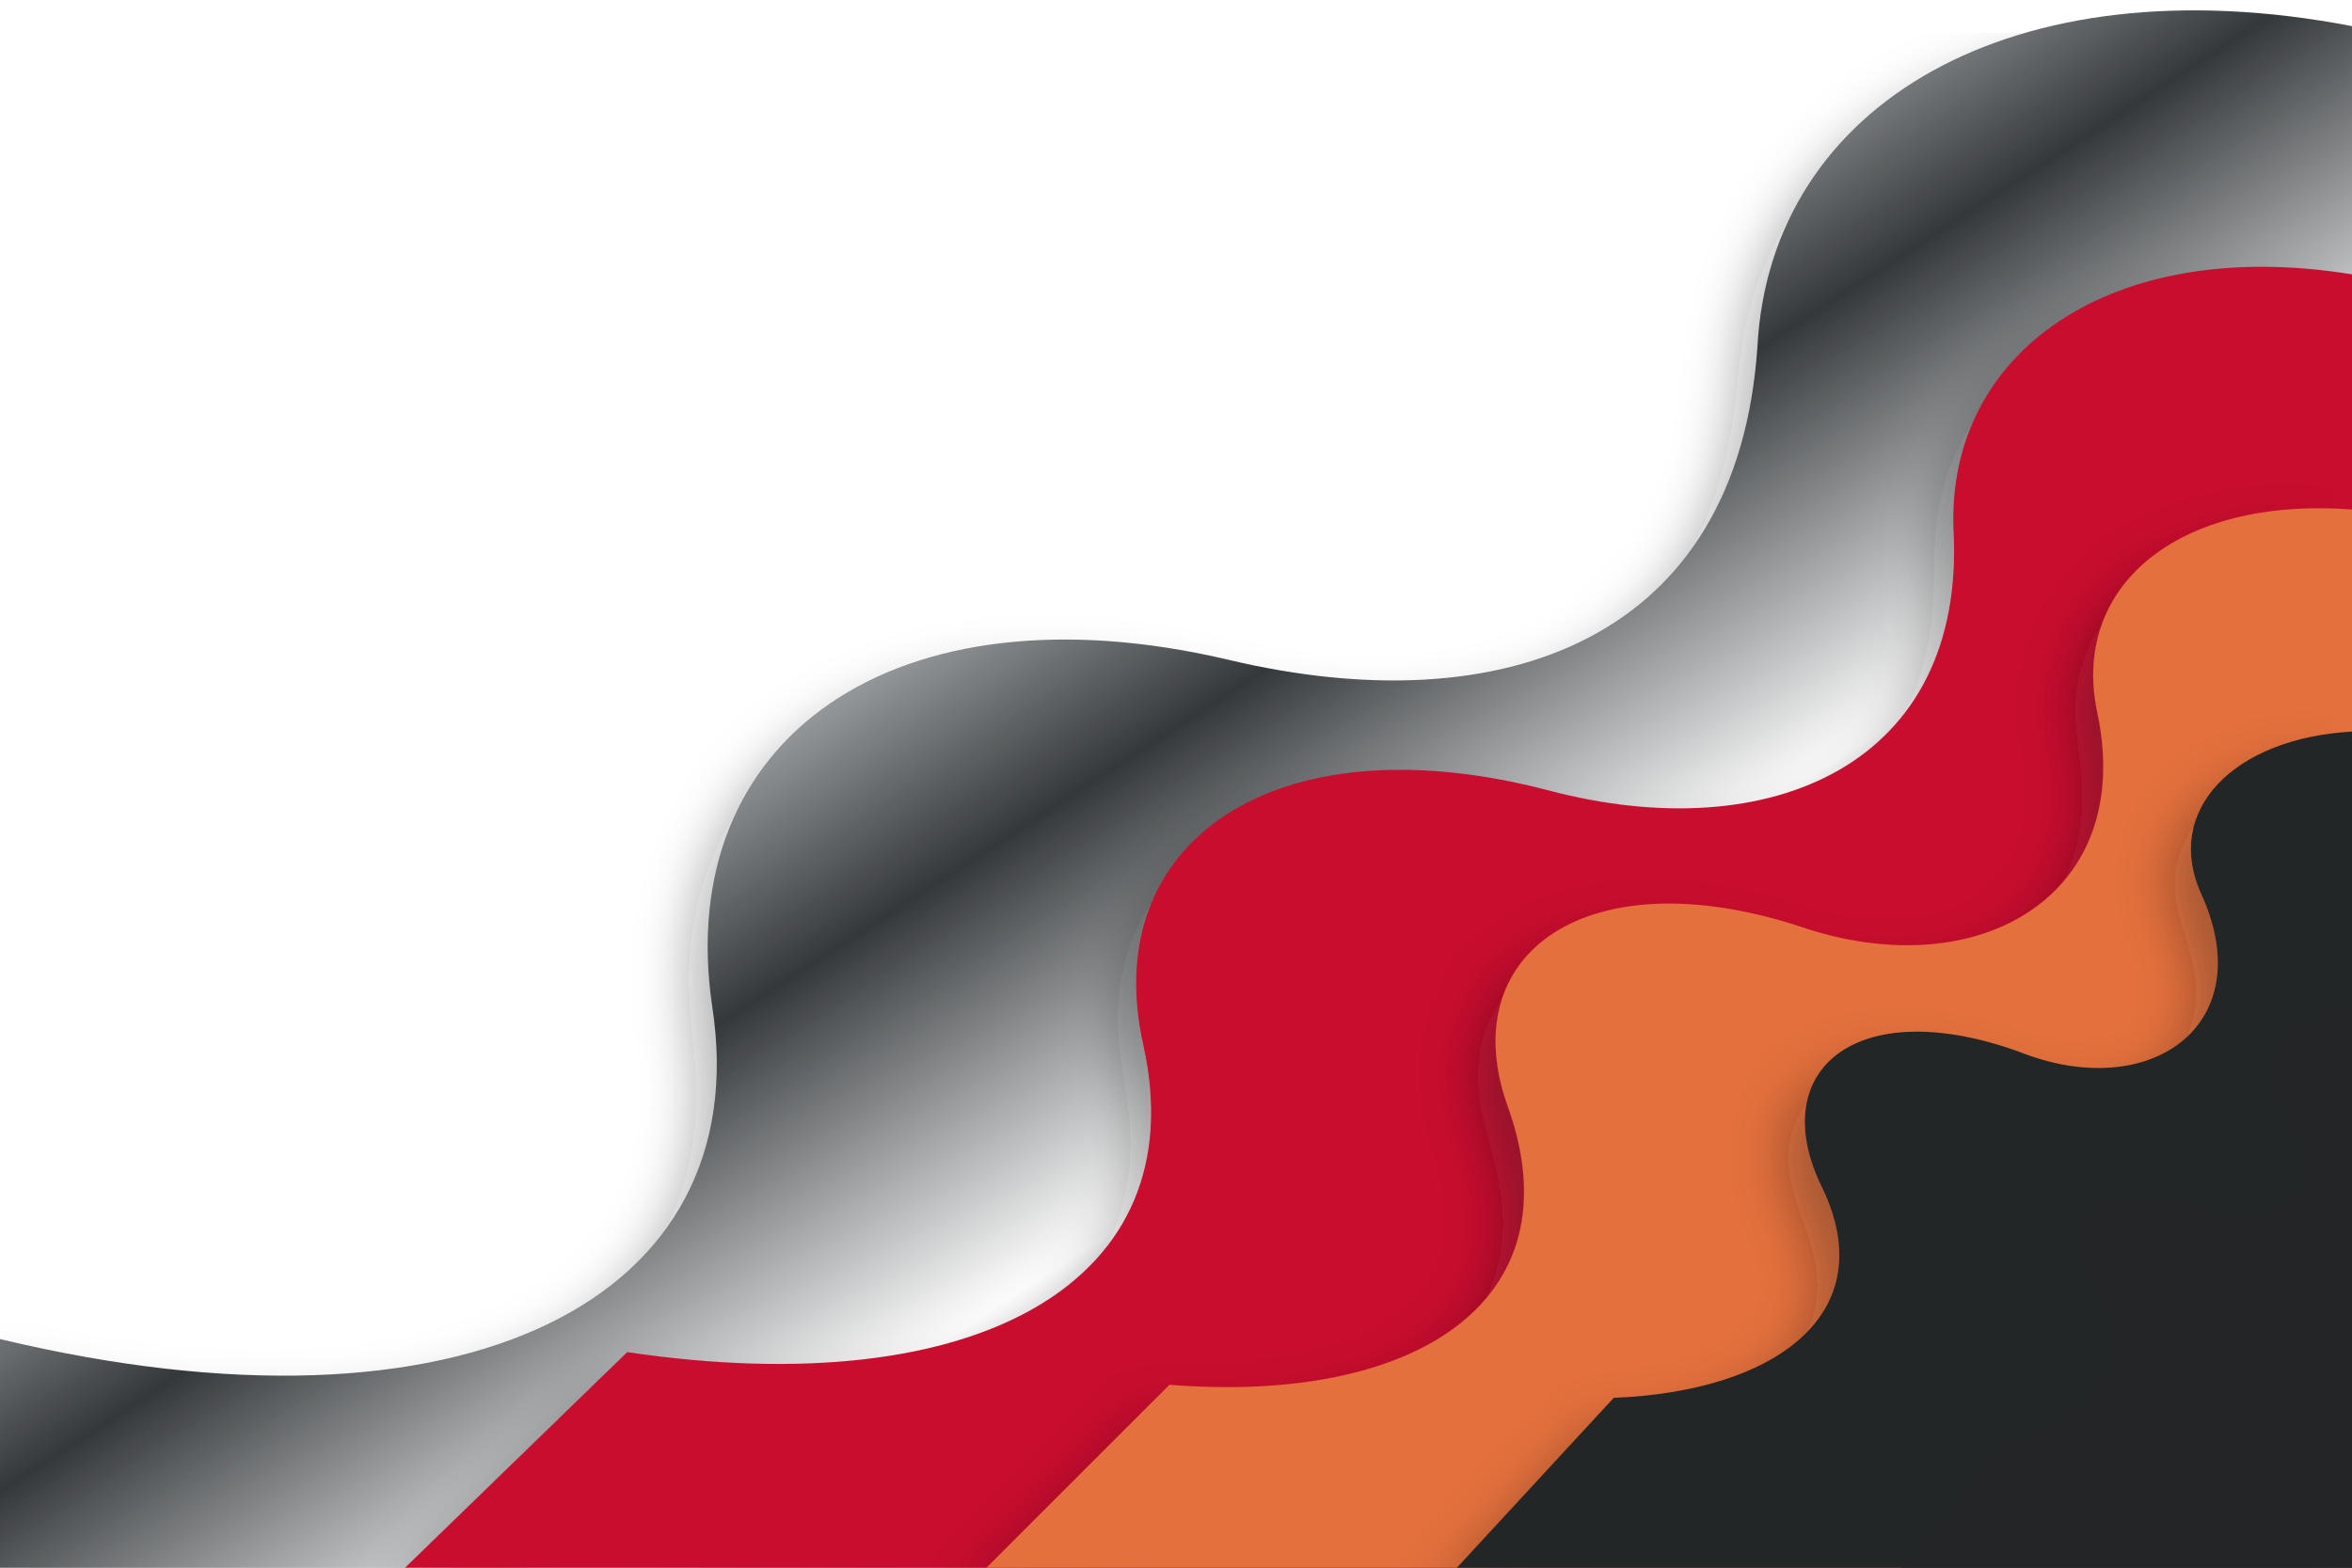
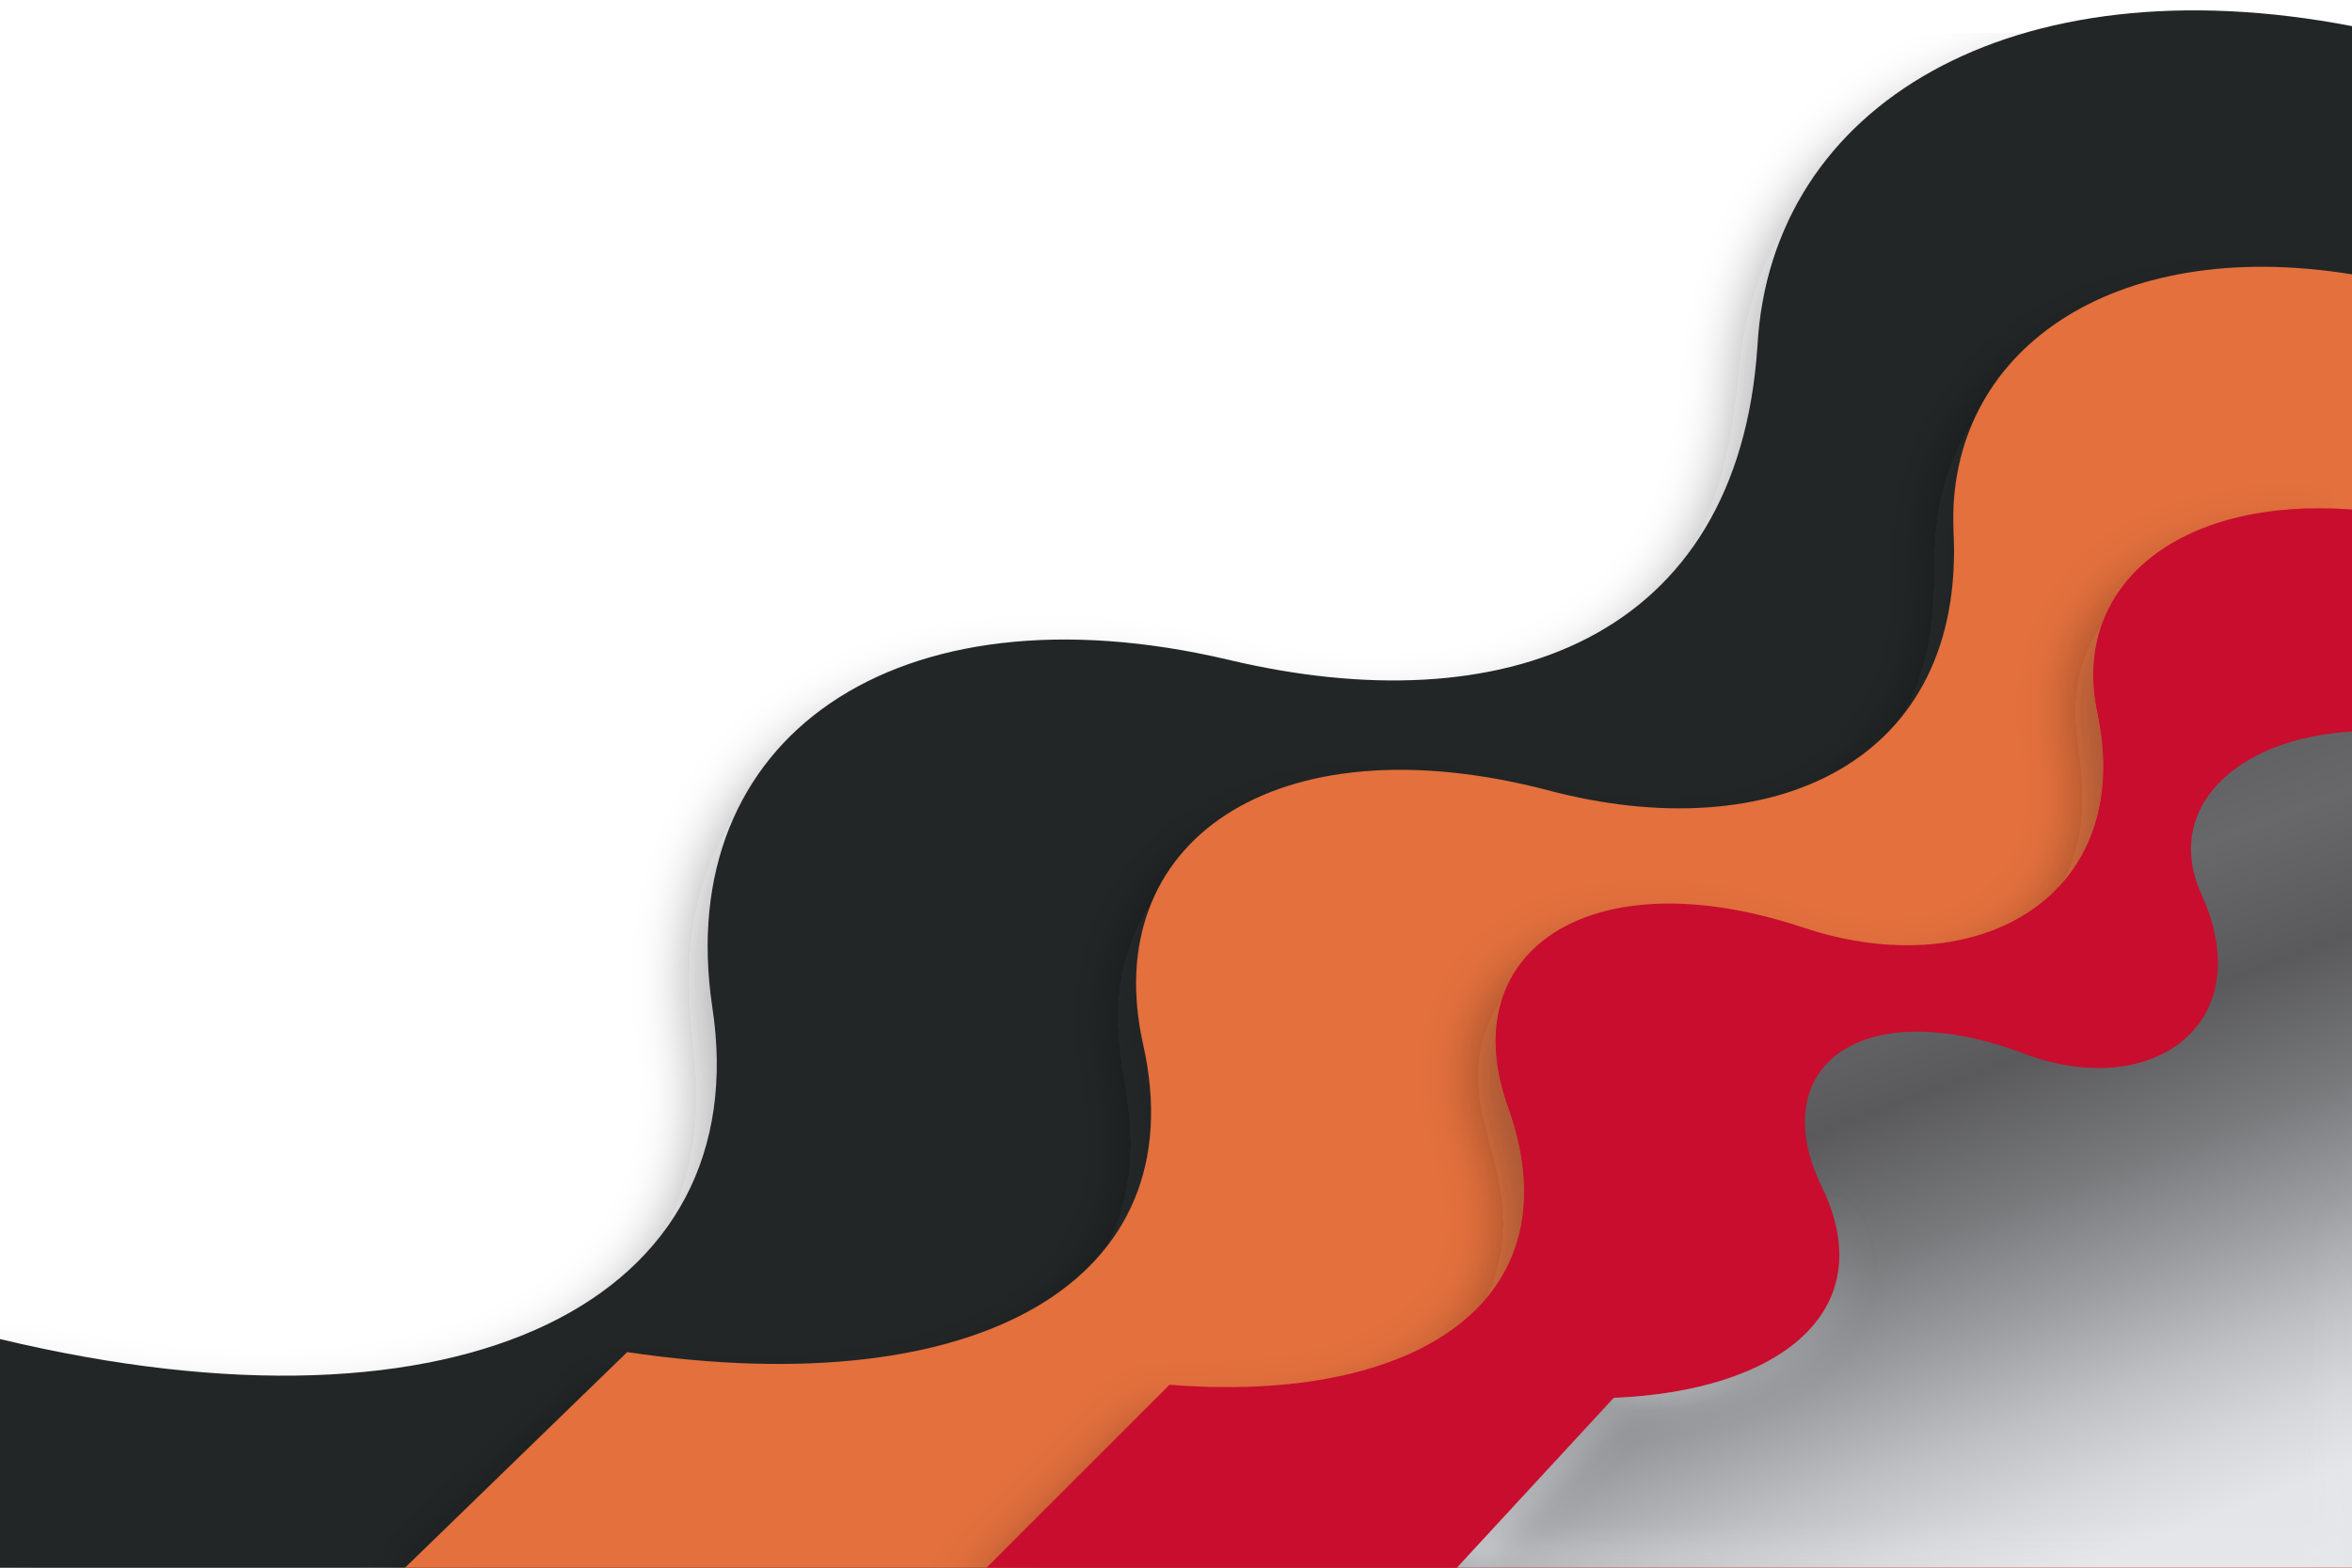
<svg xmlns="http://www.w3.org/2000/svg" viewBox="0 0 360 240" role="img" aria-labelledby="title desc">
  <defs>
-     <linearGradient id="realGallium" x1="0" y1="0" x2="1" y2="1">
-       <stop stop-color="#24272A" />
-       <stop offset=".09" stop-color="#FDFEFE" />
-       <stop offset=".2" stop-color="#72787C" />
-       <stop offset=".33" stop-color="#E7EAEB" />
-       <stop offset=".48" stop-color="#34383B" />
-       <stop offset=".63" stop-color="#FFFFFF" />
-       <stop offset=".77" stop-color="#878D91" />
-       <stop offset=".9" stop-color="#D9DDDF" />
-       <stop offset="1" stop-color="#292C2F" />
+     <clipPath id="metalClip4">
+       <path d="M360 112c-18 1-29 12-23 25 9 20-8 32-28 24-25-9-39 3-30 21 9 19-7 31-32 32l-24 26h137z" />
+     </clipPath>
+     <linearGradient id="shadeFill4" x1="30%" y1="0%" x2="70%" y2="100%">
+       <stop offset="0%" stop-color="#4A4A4C" />
+       <stop offset="15%" stop-color="#5C5C5E" />
+       <stop offset="30%" stop-color="#68686A" />
+       <stop offset="45%" stop-color="#5A5A5C" />
+       <stop offset="60%" stop-color="#797A7C" />
+       <stop offset="72%" stop-color="#9C9DA0" />
+       <stop offset="83%" stop-color="#BFC0C3" />
+       <stop offset="92%" stop-color="#D6D7DA" />
+       <stop offset="100%" stop-color="#E4E5E8" />
    </linearGradient>
+     <linearGradient id="rimStroke4" x1="50%" y1="0%" x2="50%" y2="100%">
+       <stop offset="0%" stop-color="#DADBDE" stop-opacity="0" />
+       <stop offset="55%" stop-color="#DADBDE" stop-opacity="0" />
+       <stop offset="78%" stop-color="#E8E9EC" stop-opacity="0.4" />
+       <stop offset="100%" stop-color="#F0F1F4" stop-opacity="0.75" />
+     </linearGradient>
+     <radialGradient id="hot4" cx="50%" cy="50%" r="50%">
+       <stop offset="0%" stop-color="#F2F3F5" stop-opacity="0.9" />
+       <stop offset="30%" stop-color="#E4E5E8" stop-opacity="0.7" />
+       <stop offset="65%" stop-color="#E4E5E8" stop-opacity="0.15" />
+       <stop offset="100%" stop-color="#E4E5E8" stop-opacity="0" />
+     </radialGradient>
+     <filter id="softBlur4">
+       <feGaussianBlur stdDeviation="2.5" />
+     </filter>
    <filter id="depth" x="-20%" y="-20%" width="150%" height="150%">
      <feDropShadow dx="-3" dy="5" stdDeviation="4" flood-color="#17191B" flood-opacity=".32" />
    </filter>
  </defs>
-   <path d="M360 4c-52-10-89 12-91 49-3 45-39 58-81 48-51-12-85 12-79 53 7 45-38 68-109 51v35h360z" fill="url(#realGallium)" filter="url(#depth)" />
-   <path d="M360 42c-37-6-62 12-61 39 2 36-28 49-62 40-42-11-69 8-62 39 8 36-25 55-79 47l-34 33h298z" fill="#C8102E" filter="url(#depth)" />
-   <path d="M360 78c-27-2-43 12-39 31 6 28-18 42-45 33-33-11-54 4-45 28 10 29-14 45-52 42l-28 28h209z" fill="#E36F3D" filter="url(#depth)" />
-   <path d="M360 112c-18 1-29 12-23 25 9 20-8 32-28 24-25-9-39 3-30 21 9 19-7 31-32 32l-24 26h137z" fill="#232527" filter="url(#depth)" />
-   <path d="M360 154c-10 2-15 9-10 16 8 11-1 19-13 15-15-5-23 2-16 13 6 11-1 19-14 23l-16 19h69z" fill="#232527" />
+   <path d="M360 4c-52-10-89 12-91 49-3 45-39 58-81 48-51-12-85 12-79 53 7 45-38 68-109 51v35h360z" fill="#232527" filter="url(#depth)" />
+   <path d="M360 42c-37-6-62 12-61 39 2 36-28 49-62 40-42-11-69 8-62 39 8 36-25 55-79 47l-34 33h298z" fill="#E36F3D" filter="url(#depth)" />
+   <path d="M360 78c-27-2-43 12-39 31 6 28-18 42-45 33-33-11-54 4-45 28 10 29-14 45-52 42l-28 28h209z" fill="#C8102E" filter="url(#depth)" />
+   <g clip-path="url(#metalClip4)">
+     <path d="M360 112c-18 1-29 12-23 25 9 20-8 32-28 24-25-9-39 3-30 21 9 19-7 31-32 32l-24 26h137z" fill="url(#shadeFill4)" />
+     <path d="M360 112c-18 1-29 12-23 25 9 20-8 32-28 24-25-9-39 3-30 21 9 19-7 31-32 32l-24 26h137z" fill="none" stroke="url(#rimStroke4)" stroke-width="3" filter="url(#softBlur4)" />
+     <ellipse cx="252" cy="209" rx="16" ry="7" fill="url(#hot4)" />
+   </g>
</svg>
